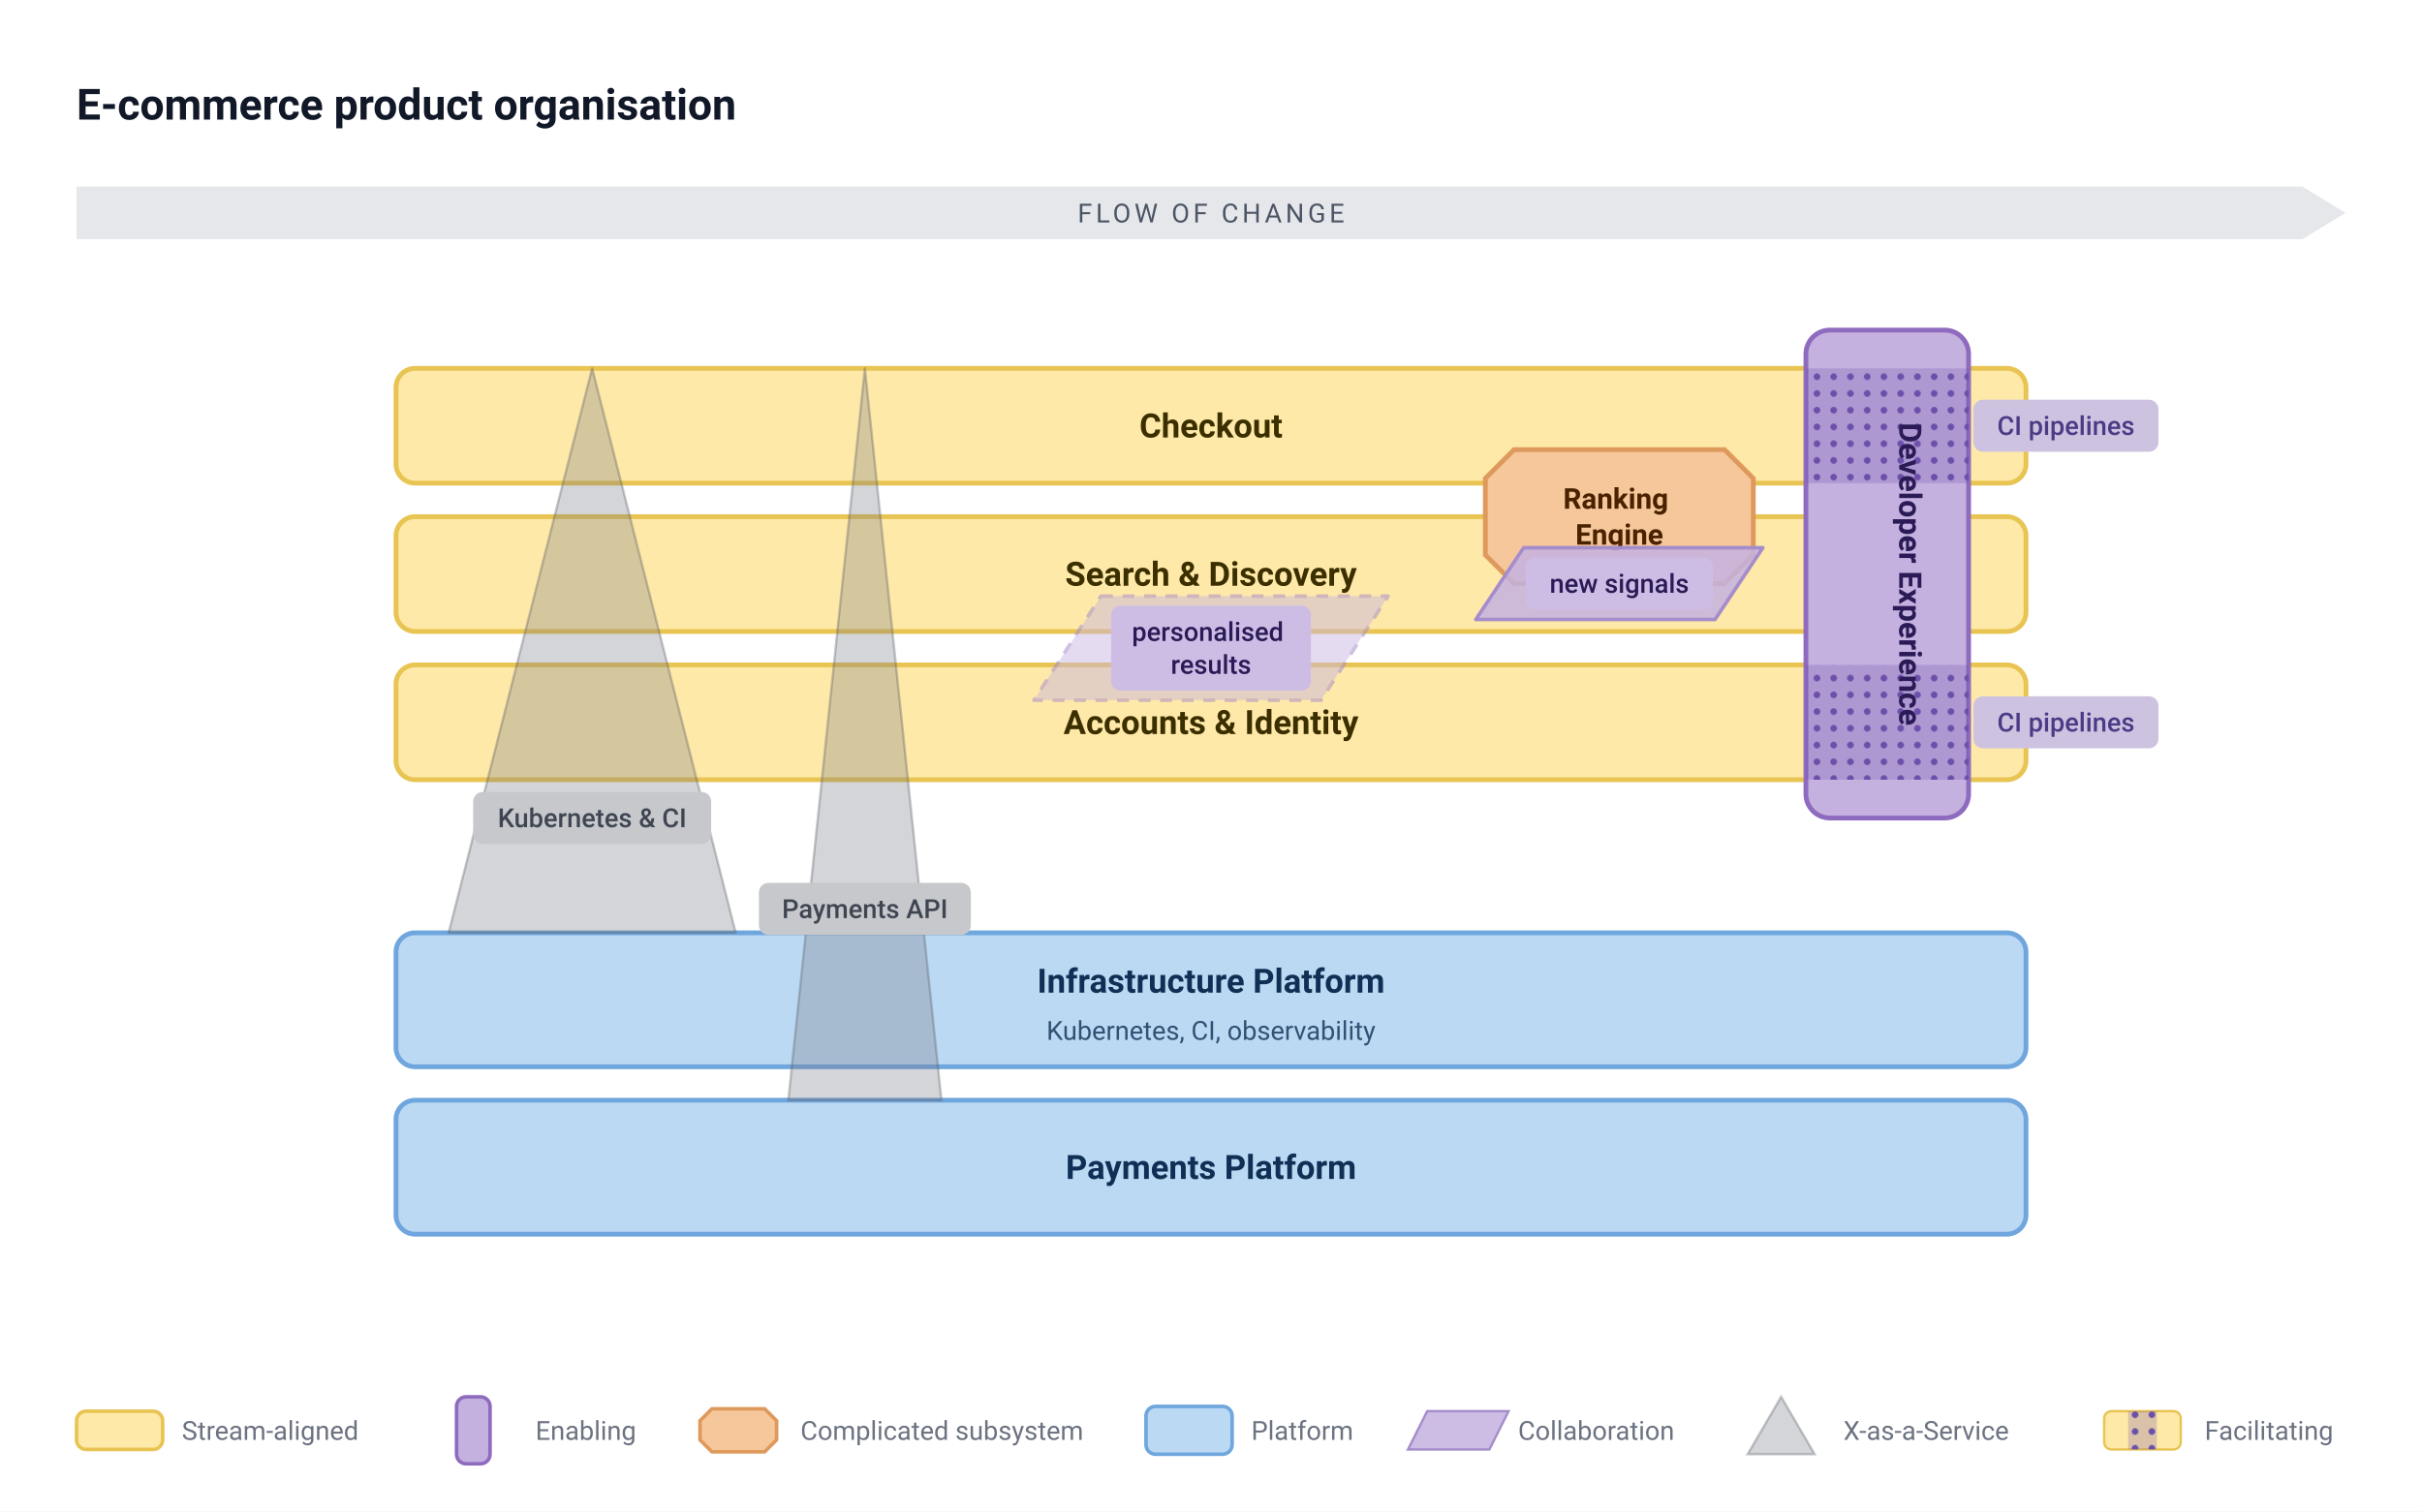
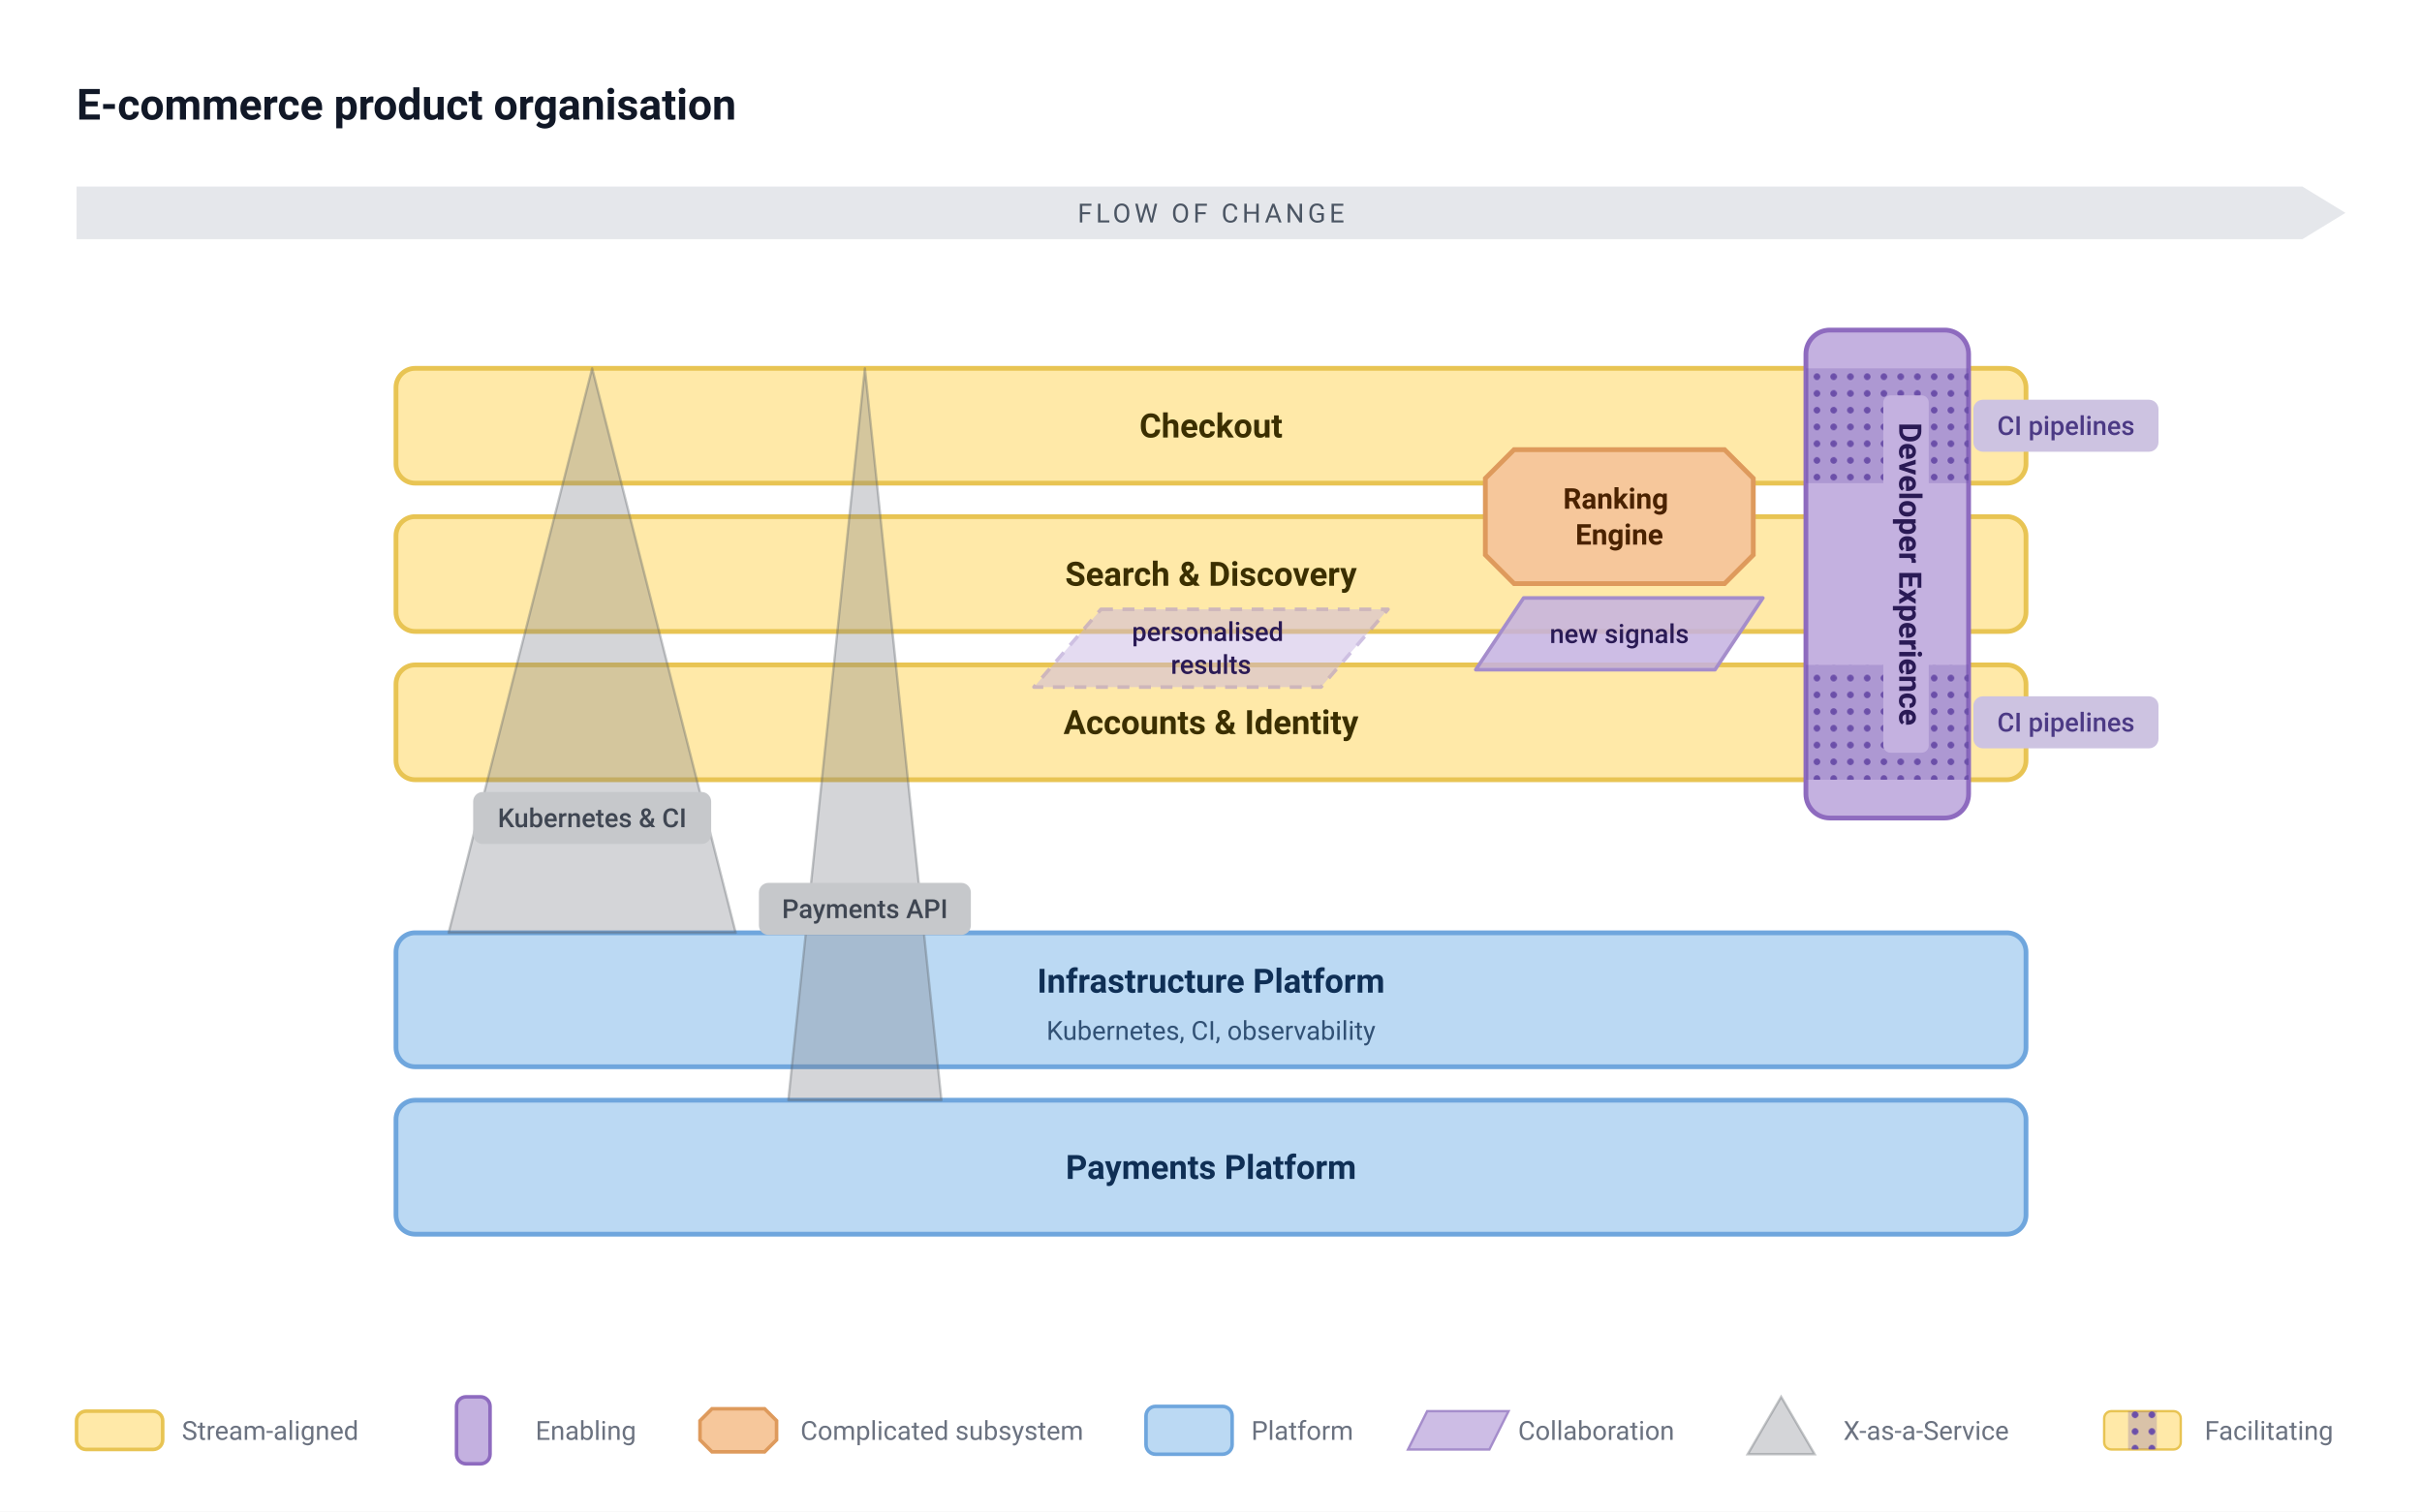
<svg xmlns="http://www.w3.org/2000/svg" width="1012.42" height="632" viewBox="0 0 1012.42 632" font-family="system-ui, -apple-system, &quot;Segoe UI&quot;, Roboto, Helvetica, Arial, sans-serif" role="img" aria-label="E-commerce product organisation" data-teamtopo="0.1.0">
  <defs>
    <pattern id="tt-dots" patternUnits="userSpaceOnUse" width="7" height="7">
      <rect width="7" height="7" fill="rgba(107,79,168,0.25)" />
      <circle cx="3.5" cy="3.5" r="1.4" fill="#6B4FA8" />
    </pattern>
  </defs>
  <rect width="1012.42" height="632" fill="#ffffff" class="tt-bg" />
  <text x="32" y="50" font-size="18" font-weight="700" fill="#111827">E-commerce product organisation</text>
  <g class="tt-flow">
    <path d="M32,78 H962.42 L980.42,89 L962.42,100 H32 Z" fill="#e5e7eb" />
    <text x="506.21" y="93" text-anchor="middle" font-size="11" letter-spacing="1.5" fill="#4b5563">FLOW OF CHANGE</text>
  </g>
  <g class="tt-frames" />
  <g class="tt-lanes">
    <g class="tt-node tt-platform" data-id="infra">
      <rect x="165.53" y="390" width="681.36" height="56" rx="8" fill="#BBD9F3" stroke="#6FA6DD" stroke-width="2" />
      <text x="506.21" y="415.025" text-anchor="middle" font-size="14" fill="#0f2f55" font-weight="600">
        <tspan x="506.21" dy="0">Infrastructure Platform</tspan>
      </text>
      <text x="506.21" y="434.75" text-anchor="middle" font-size="11" fill="#0f2f55" opacity="0.8">Kubernetes, CI, observability</text>
    </g>
    <g class="tt-node tt-platform" data-id="payments">
      <rect x="165.53" y="460" width="681.36" height="56" rx="8" fill="#BBD9F3" stroke="#6FA6DD" stroke-width="2" />
      <text x="506.21" y="492.9" text-anchor="middle" font-size="14" fill="#0f2f55" font-weight="600">
        <tspan x="506.21" dy="0">Payments Platform</tspan>
      </text>
    </g>
    <g class="tt-node tt-stream" data-id="checkout">
      <rect x="165.53" y="154" width="681.36" height="48" rx="8" fill="#FFE9A8" stroke="#E8C453" stroke-width="2" />
      <text x="506.21" y="182.9" text-anchor="middle" font-size="14" fill="#3b2f00" font-weight="600">
        <tspan x="506.21" dy="0">Checkout</tspan>
      </text>
    </g>
    <g class="tt-node tt-stream" data-id="search">
      <rect x="165.53" y="216" width="681.36" height="48" rx="8" fill="#FFE9A8" stroke="#E8C453" stroke-width="2" />
      <text x="506.21" y="244.9" text-anchor="middle" font-size="14" fill="#3b2f00" font-weight="600">
        <tspan x="506.21" dy="0">Search &amp; Discovery</tspan>
      </text>
    </g>
    <g class="tt-node tt-stream" data-id="accounts">
      <rect x="165.53" y="278" width="681.36" height="48" rx="8" fill="#FFE9A8" stroke="#E8C453" stroke-width="2" />
      <text x="506.21" y="306.9" text-anchor="middle" font-size="14" fill="#3b2f00" font-weight="600">
        <tspan x="506.21" dy="0">Accounts &amp; Identity</tspan>
      </text>
    </g>
  </g>
  <g class="tt-xaas">
    <g class="tt-edge tt-xaas">
      <polygon points="307.53,390 187.53,390 247.53,154" fill="rgba(120,124,132,0.32)" stroke="rgba(90,94,102,0.35)" stroke-width="1" stroke-linejoin="round" />
      <g class="tt-edge-label">
        <rect x="197.785" y="331.125" width="99.49" height="21.75" rx="4" fill="#c6c8cb" />
        <text x="247.53" y="345.85" text-anchor="middle" font-size="11" font-weight="500" fill="#3f4652">
          <tspan x="247.53" dy="0">Kubernetes &amp; CI</tspan>
        </text>
      </g>
    </g>
    <g class="tt-edge tt-xaas">
      <polygon points="393.53,460 329.53,460 361.53,154" fill="rgba(120,124,132,0.32)" stroke="rgba(90,94,102,0.35)" stroke-width="1" stroke-linejoin="round" />
      <g class="tt-edge-label">
        <rect x="317.23" y="369.125" width="88.6" height="21.75" rx="4" fill="#c6c8cb" />
        <text x="361.53" y="383.85" text-anchor="middle" font-size="11" font-weight="500" fill="#3f4652">
          <tspan x="361.53" dy="0">Payments API</tspan>
        </text>
      </g>
    </g>
  </g>
  <g class="tt-overlays">
    <g class="tt-node tt-subsystem" data-id="ranking">
      <path d="M632.89,188 H720.89 L732.89,200 V232 L720.89,244 H632.89 L620.89,232 V200 Z" fill="#F6C79B" stroke="#DE9A5C" stroke-width="2" />
      <text x="676.89" y="212.7" text-anchor="middle" font-size="12" fill="#4a2200" font-weight="600">
        <tspan x="676.89" dy="0">Ranking</tspan>
        <tspan x="676.89" dy="15">Engine</tspan>
      </text>
    </g>
    <g class="tt-node tt-enabling" data-id="devex">
      <rect x="754.89" y="138" width="68" height="204" rx="10" fill="#C4B1E0" stroke="#8E6BBF" stroke-width="2" />
    </g>
  </g>
  <g class="tt-facilitating">
    <g class="tt-edge tt-facilitating">
      <rect x="754.89" y="154" width="68" height="48" fill="url(#tt-dots)" />
      <g class="tt-edge-label">
        <rect x="824.89" y="167.125" width="77.38" height="21.75" rx="4" fill="#cdc3e1" />
        <text x="863.58" y="181.85" text-anchor="middle" font-size="11" font-weight="500" fill="#4c3a85">
          <tspan x="863.58" dy="0">CI pipelines</tspan>
        </text>
      </g>
    </g>
    <g class="tt-edge tt-facilitating">
      <rect x="754.89" y="278" width="68" height="48" fill="url(#tt-dots)" />
      <g class="tt-edge-label">
        <rect x="824.89" y="291.125" width="77.38" height="21.75" rx="4" fill="#cdc3e1" />
        <text x="863.58" y="305.85" text-anchor="middle" font-size="11" font-weight="500" fill="#4c3a85">
          <tspan x="863.58" dy="0">CI pipelines</tspan>
        </text>
      </g>
    </g>
  </g>
  <g class="tt-overlay-labels">
    <g class="tt-node tt-enabling" data-id="devex">
-       <text x="0" y="0" text-anchor="middle" font-size="13" font-weight="600" fill="#2a1a55" transform="translate(793.89 240) rotate(90)">Developer Experience</text>
+       <g transform="translate(793.89 240) rotate(90)">
+         <rect x="-74.705" y="-12.35" width="149.41" height="19" rx="3" fill="#C4B1E0" />
+         <text x="0" y="0" text-anchor="middle" font-size="13" font-weight="600" fill="#2a1a55">Developer Experience</text>
+       </g>
    </g>
  </g>
  <g class="tt-collaboration">
    <g class="tt-edge tt-collaboration">
-       <polygon points="636.89,229 736.89,229 716.89,259 616.89,259" fill="rgba(196,177,224,0.85)" stroke="#A58DCB" stroke-width="1.5" stroke-linejoin="round" />
-       <g class="tt-edge-label">
-         <rect x="637.76" y="233.125" width="78.26" height="21.75" rx="4" fill="#cdbde5" />
-         <text x="676.89" y="247.85" text-anchor="middle" font-size="11" font-weight="500" fill="#2a1a55">
-           <tspan x="676.89" dy="0">new signals</tspan>
-         </text>
-       </g>
+       <polygon points="636.89,250 736.89,250 716.89,280 616.89,280" fill="rgba(196,177,224,0.85)" stroke="#A58DCB" stroke-width="1.5" stroke-linejoin="round" />
+       <text x="676.89" y="268.85" text-anchor="middle" font-size="11" font-weight="500" fill="#2a1a55">
+         <tspan x="676.89" dy="0">new signals</tspan>
+       </text>
    </g>
    <g class="tt-edge tt-collaboration">
-       <polygon points="460.21,249.25 580.21,249.25 552.21,292.75 432.21,292.75" fill="rgba(196,177,224,0.85)" stroke="#A58DCB" stroke-width="1.5" stroke-linejoin="round" opacity="0.55" stroke-dasharray="5 4" />
-       <g class="tt-edge-label">
-         <rect x="464.44" y="253.25" width="83.54" height="35.5" rx="4" fill="#cdbde5" />
-         <text x="506.21" y="267.975" text-anchor="middle" font-size="11" font-weight="500" fill="#2a1a55">
-           <tspan x="506.21" dy="0">personalised</tspan>
-           <tspan x="506.21" dy="13.75">results</tspan>
-         </text>
-       </g>
+       <polygon points="460.21,254.75 580.21,254.75 552.21,287.25 432.21,287.25" fill="rgba(196,177,224,0.85)" stroke="#A58DCB" stroke-width="1.5" stroke-linejoin="round" opacity="0.55" stroke-dasharray="5 4" />
+       <text x="506.21" y="267.975" text-anchor="middle" font-size="11" font-weight="500" fill="#2a1a55">
+         <tspan x="506.21" dy="0">personalised</tspan>
+         <tspan x="506.21" dy="13.75">results</tspan>
+       </text>
    </g>
  </g>
  <g class="tt-legend">
    <rect x="32" y="590" width="36" height="16" rx="4" fill="#FFE9A8" stroke="#E8C453" stroke-width="1.5" />
    <text x="76" y="602" font-size="11" fill="#6b7280">Stream-aligned</text>
    <rect x="190.84" y="584" width="14" height="28" rx="4" fill="#C4B1E0" stroke="#8E6BBF" stroke-width="1.5" />
    <text x="223.84" y="602" font-size="11" fill="#6b7280">Enabling</text>
    <path d="M297.61,589 H319.61 L324.61,594 V602 L319.61,607 H297.61 L292.61,602 V594 Z" fill="#F6C79B" stroke="#DE9A5C" stroke-width="1.5" />
    <text x="334.61" y="602" font-size="11" fill="#6b7280">Complicated subsystem</text>
    <rect x="479.04" y="588" width="36" height="20" rx="4" fill="#BBD9F3" stroke="#6FA6DD" stroke-width="1.5" />
    <text x="523.04" y="602" font-size="11" fill="#6b7280">Platform</text>
    <polygon points="596.58,590 630.58,590 622.58,606 588.58,606" fill="rgba(196,177,224,0.85)" stroke="#A58DCB" stroke-width="1" />
    <text x="634.58" y="602" font-size="11" fill="#6b7280">Collaboration</text>
    <polygon points="730.54,608 758.54,608 744.54,584" fill="rgba(120,124,132,0.32)" stroke="rgba(90,94,102,0.35)" stroke-width="1" />
    <text x="770.54" y="602" font-size="11" fill="#6b7280">X-as-a-Service</text>
    <rect x="879.57" y="590" width="32" height="16" rx="3" fill="#FFE9A8" stroke="#E8C453" stroke-width="1" />
    <rect x="889.57" y="590" width="12" height="16" fill="url(#tt-dots)" />
    <text x="921.57" y="602" font-size="11" fill="#6b7280">Facilitating</text>
  </g>
</svg>
